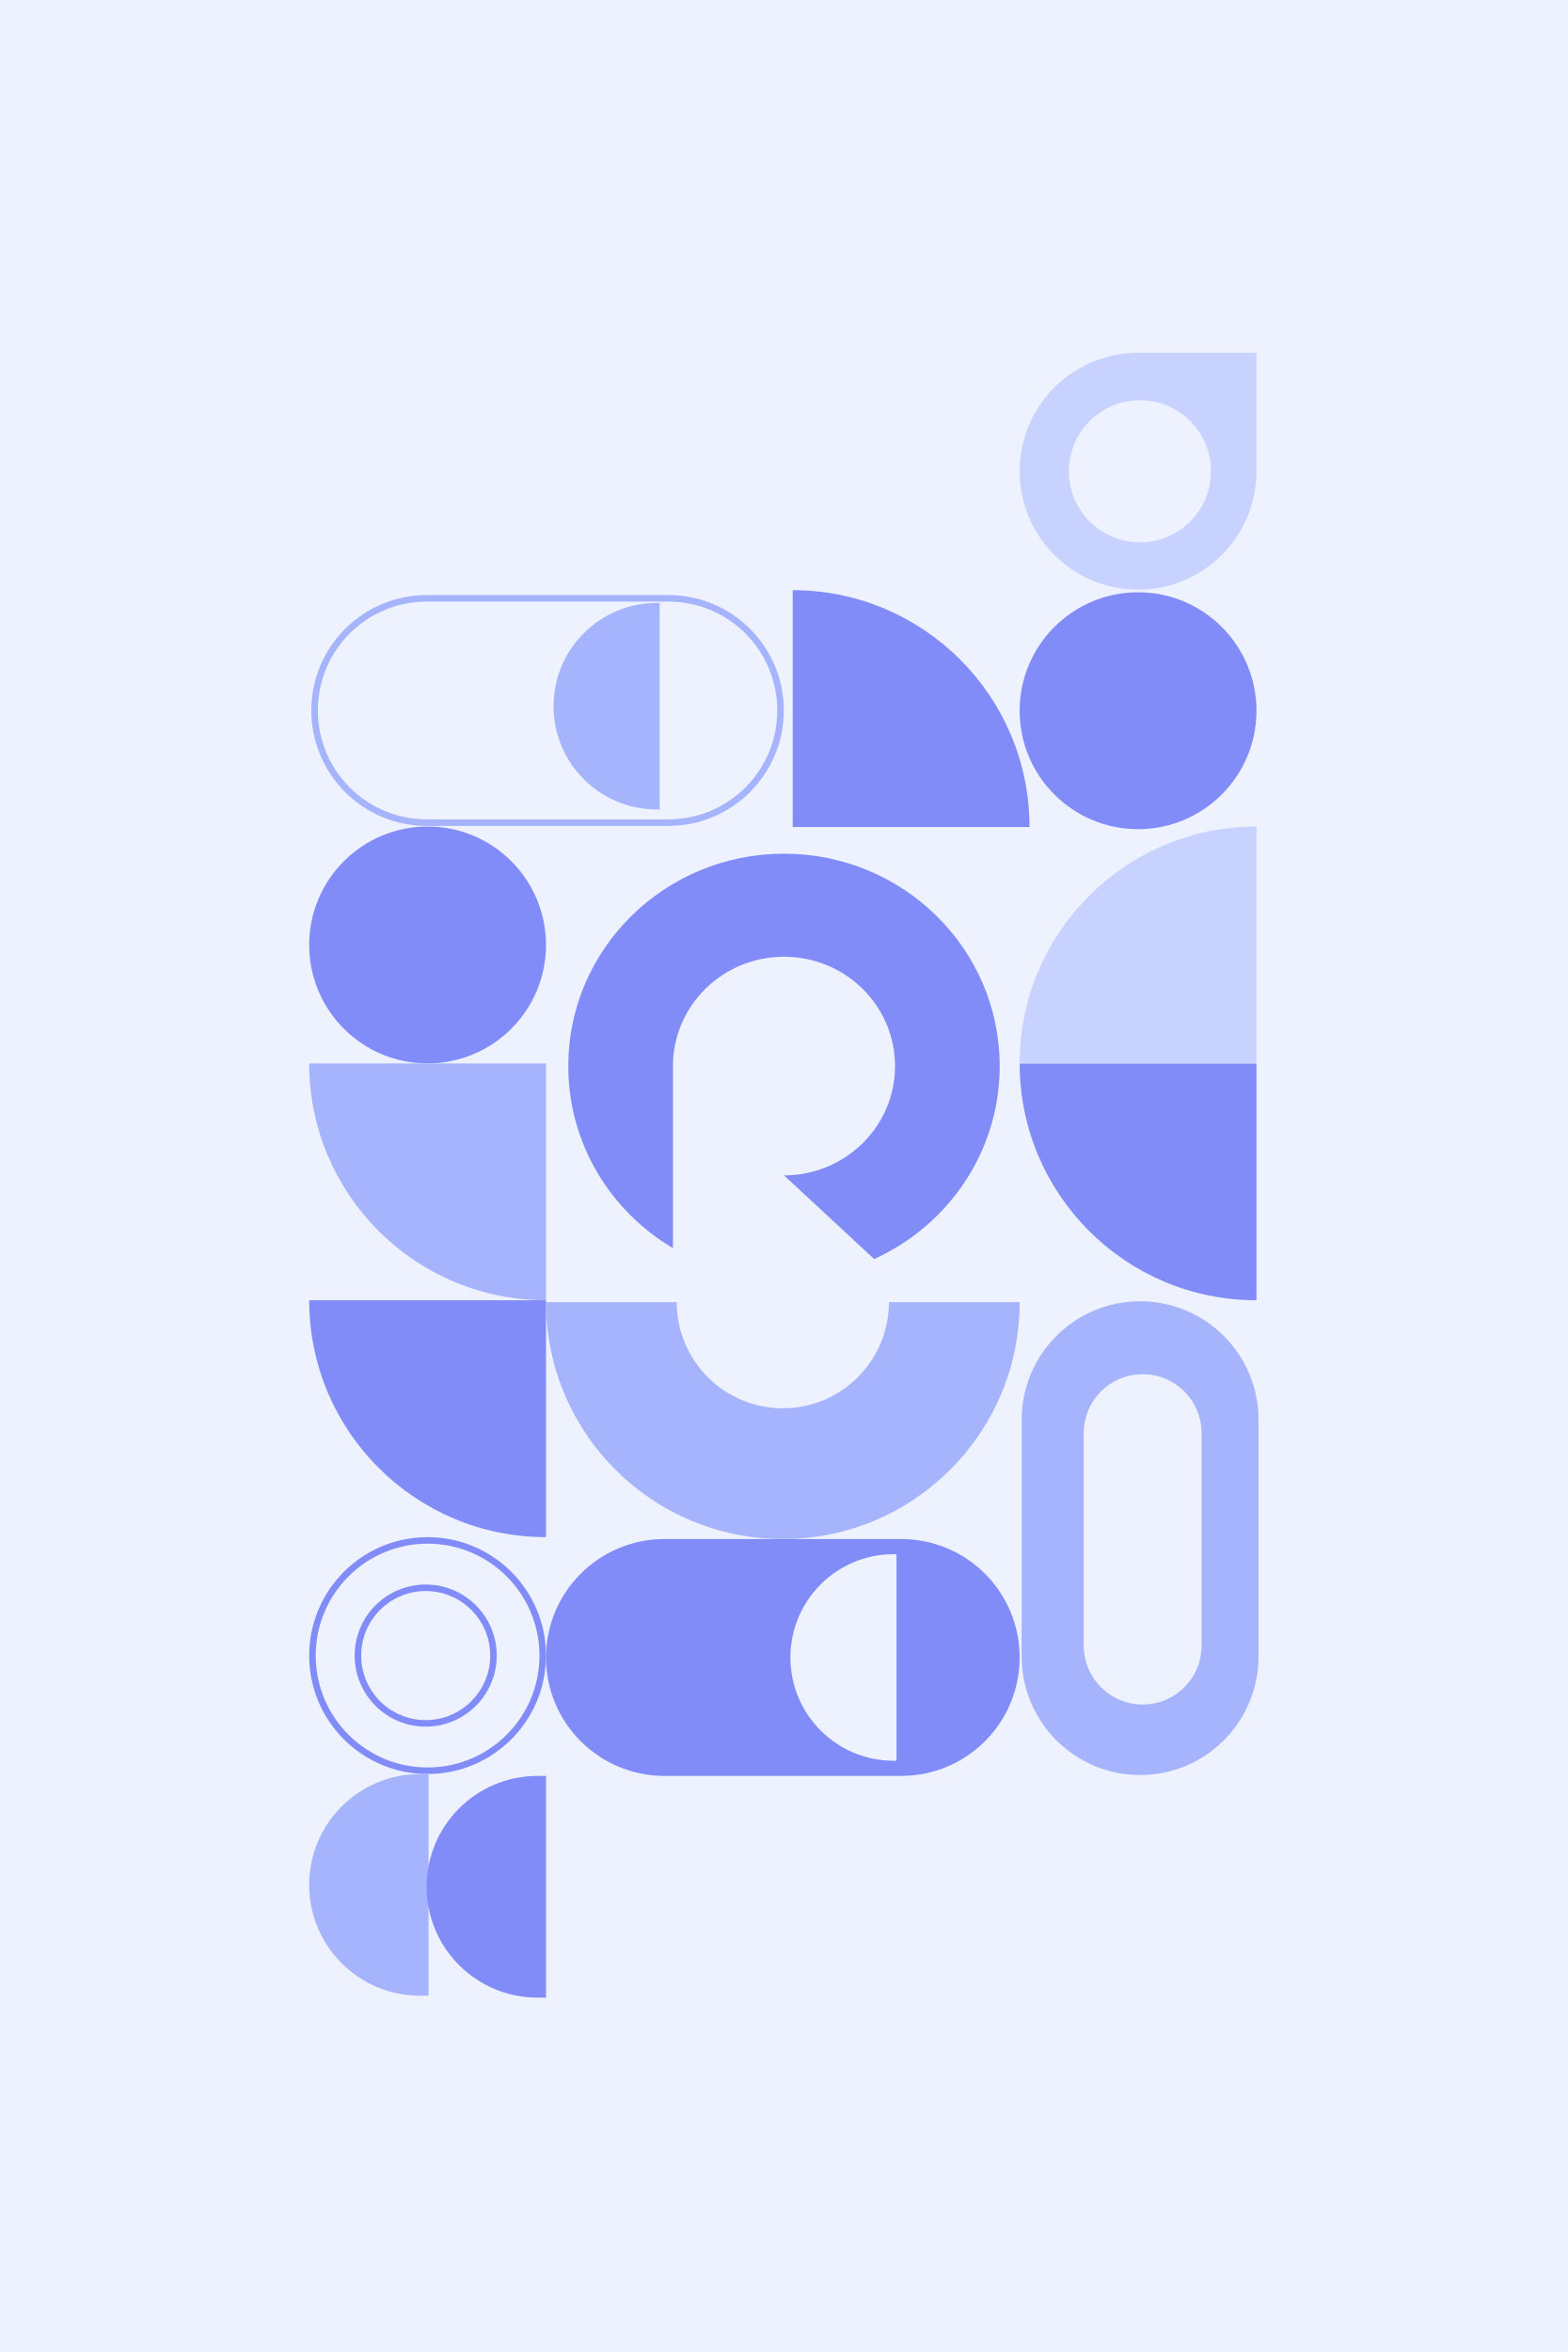
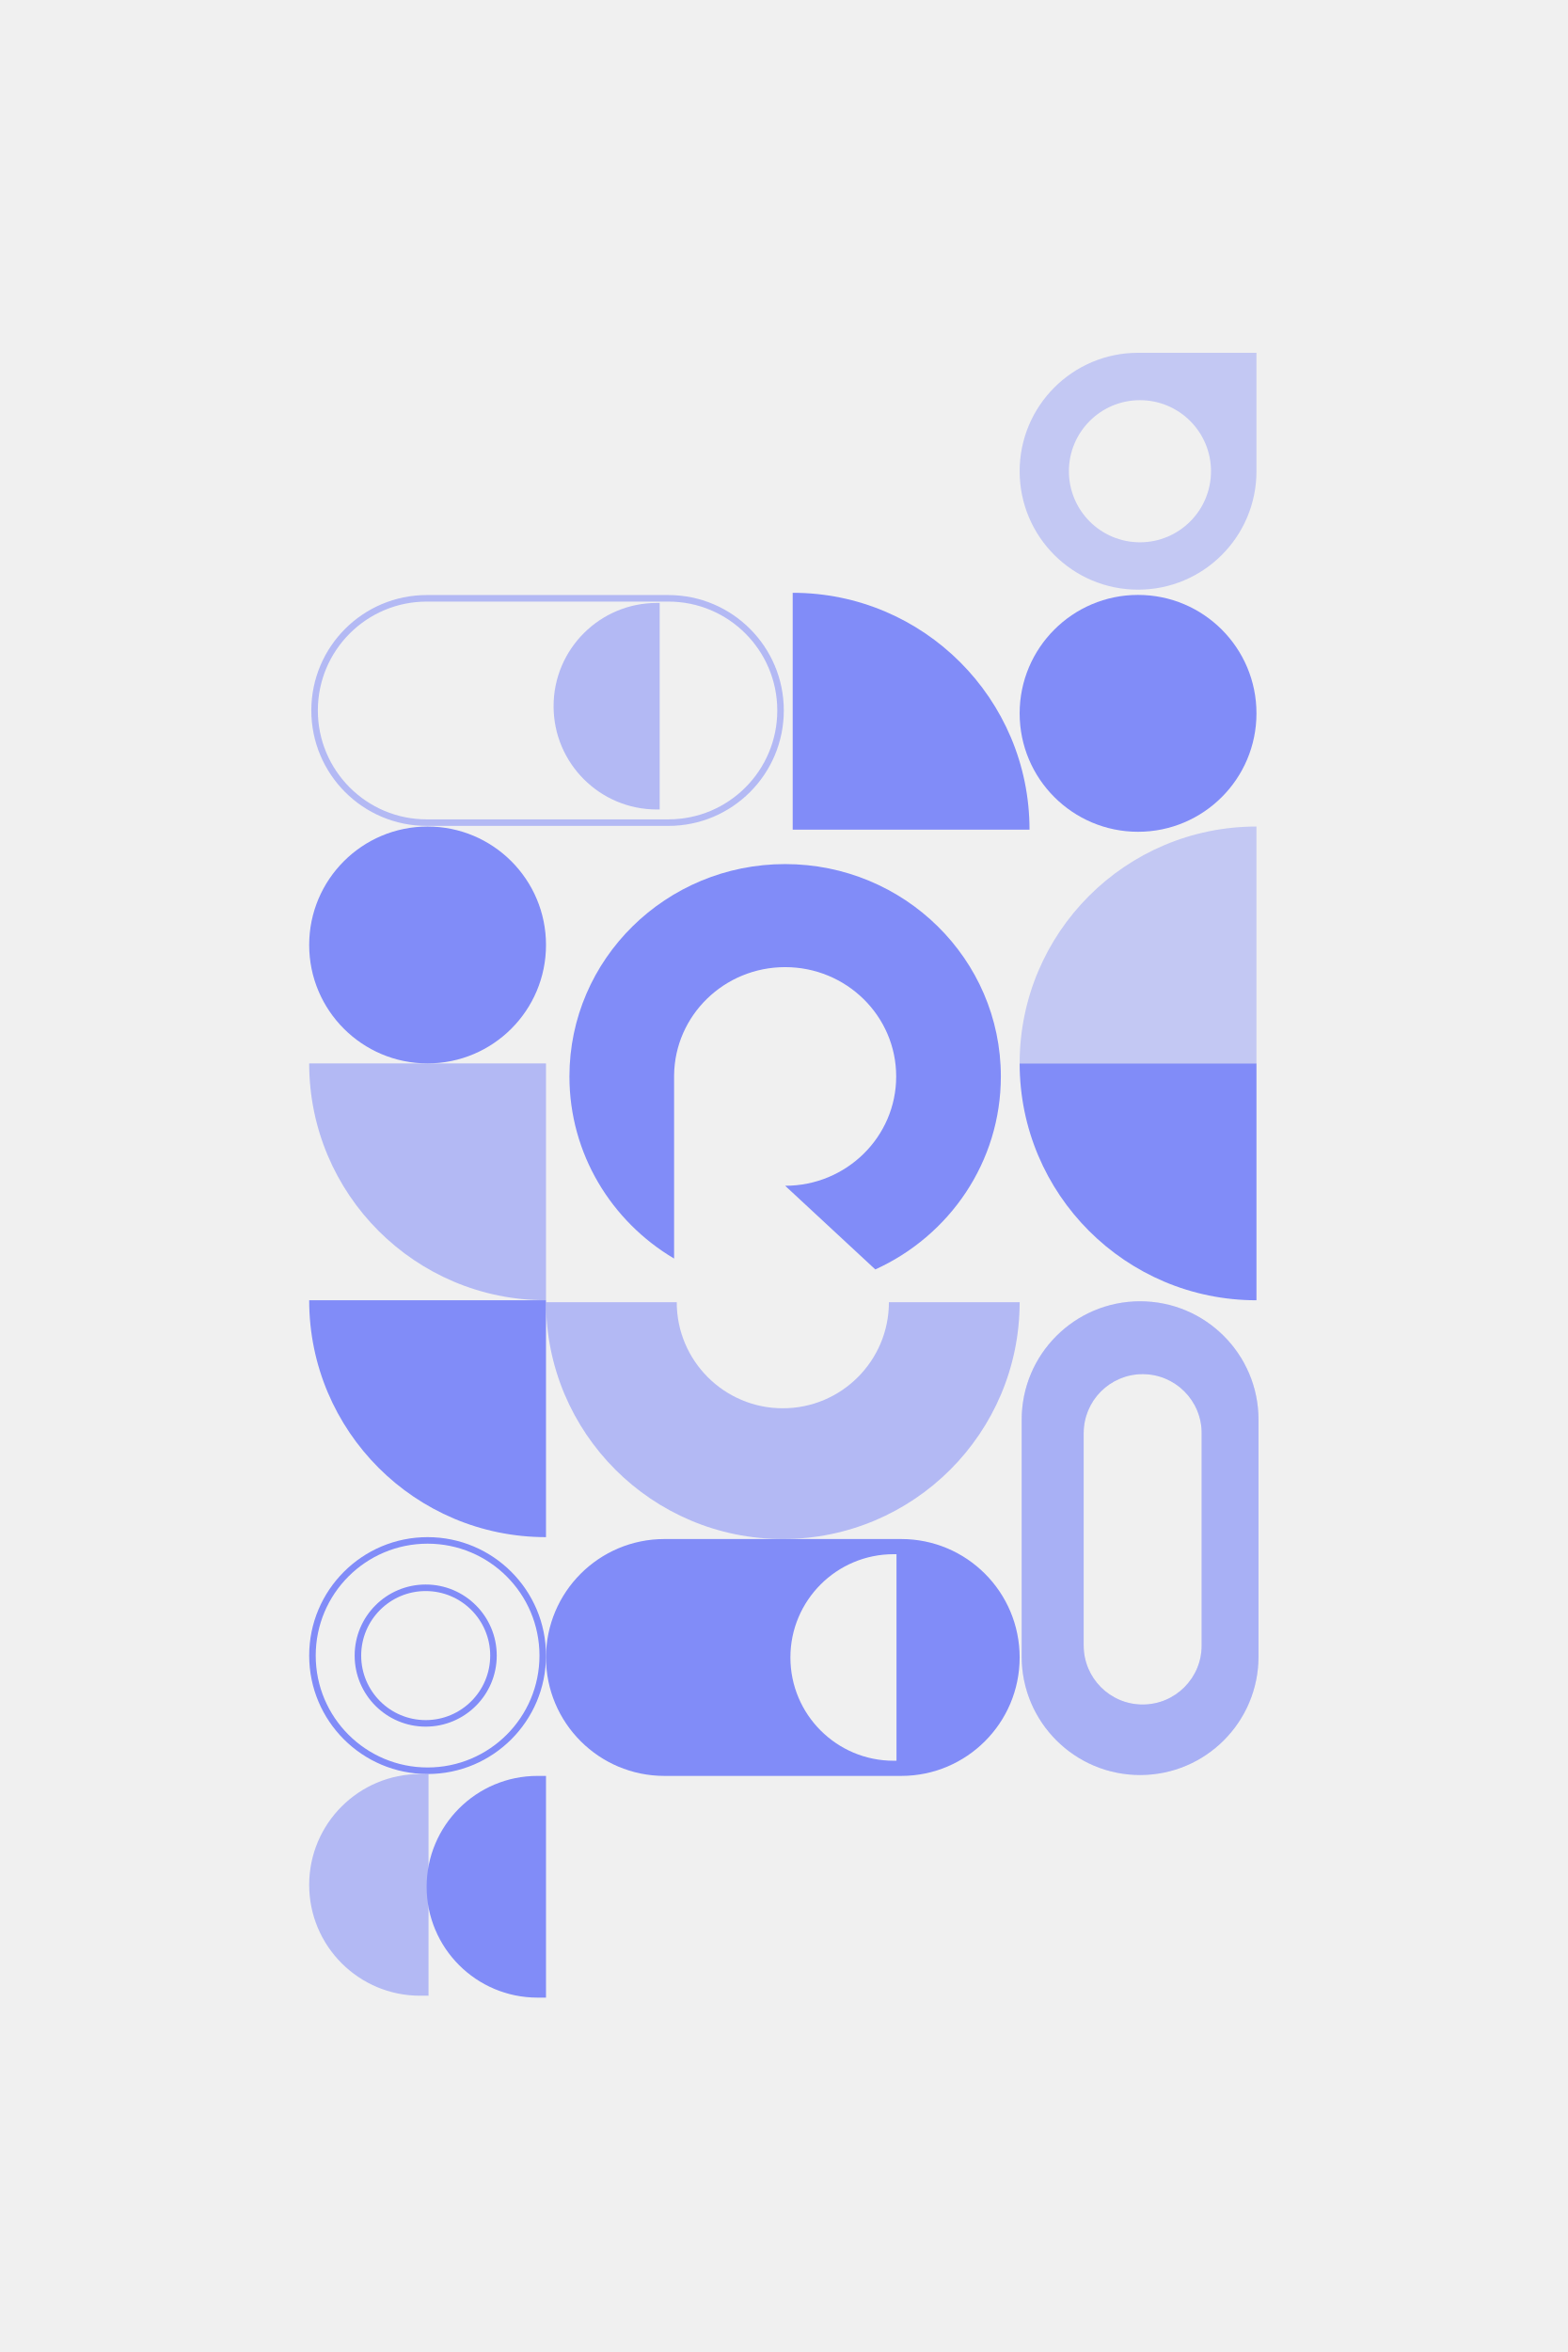
<svg xmlns="http://www.w3.org/2000/svg" width="720" height="1080" viewBox="0 0 720 1080" fill="none">
-   <rect width="720" height="1080" fill="#EEF2FF" />
-   <rect x="489.248" y="795.048" width="177.504" height="68.738" rx="34.369" transform="rotate(-90 489.248 795.048)" fill="#A5B4FC" stroke="#A5B4FC" stroke-width="40.028" />
-   <rect x="511.253" y="769.14" width="124.61" height="27.089" rx="13.545" transform="rotate(-90 511.253 769.14)" fill="#EEF2FF" stroke="#EEF2FF" stroke-width="27.089" />
-   <rect x="468.299" y="815.467" width="217.532" height="108.766" rx="54.383" transform="rotate(-180 468.299 815.467)" fill="#818CF8" />
-   <path d="M306.984 377.738H195.982C167.539 377.738 144.482 354.681 144.482 326.238C144.482 297.795 167.539 274.738 195.982 274.738H306.984C335.427 274.738 358.484 297.795 358.484 326.238C358.484 354.681 335.427 377.738 306.984 377.738Z" fill="#EEF2FF" stroke="#A5B4FC" stroke-width="3.002" />
+   <rect x="468.299" y="273.174" width="108.766" height="108.766" rx="54.383" fill="#818CF8" />
+   <mask id="path-2-inside-1_12407_35052" fill="white">
+     <path fill-rule="evenodd" clip-rule="evenodd" d="M469.234 760.678C469.234 790.713 493.582 815.061 523.617 815.061C553.652 815.061 578 790.713 578 760.678V651.912C578 621.877 553.652 597.529 523.617 597.529C493.582 597.529 469.234 621.877 469.234 651.912V760.678ZM497.708 755.595C497.708 770.556 509.836 782.684 524.797 782.684C539.758 782.684 551.886 770.556 551.886 755.595V658.074C551.886 643.113 539.758 630.984 524.797 630.984C509.836 630.984 497.708 643.113 497.708 658.074V755.595Z" />
+   </mask>
+   <path fill-rule="evenodd" clip-rule="evenodd" d="M469.234 760.678C469.234 790.713 493.582 815.061 523.617 815.061C553.652 815.061 578 790.713 578 760.678V651.912C578 621.877 553.652 597.529 523.617 597.529C493.582 597.529 469.234 621.877 469.234 651.912V760.678ZM497.708 755.595C497.708 770.556 509.836 782.684 524.797 782.684C539.758 782.684 551.886 770.556 551.886 755.595V658.074C551.886 643.113 539.758 630.984 524.797 630.984C509.836 630.984 497.708 643.113 497.708 658.074V755.595Z" fill="#818CF8" fill-opacity="0.4" />
+   <path d="M523.617 775.034C515.689 775.034 509.262 768.607 509.262 760.678H429.206C429.206 812.82 471.475 855.089 523.617 855.089V775.034ZM537.972 760.678C537.972 768.607 531.545 775.034 523.617 775.034V855.089C575.759 855.089 618.028 812.82 618.028 760.678H537.972ZM537.972 651.912V760.678H618.028V651.912H537.972ZM523.617 637.557C531.545 637.557 537.972 643.984 537.972 651.912H618.028C618.028 599.771 575.759 557.501 523.617 557.501V637.557ZM509.262 651.912C509.262 643.984 515.689 637.557 523.617 637.557V557.501C471.475 557.501 429.206 599.771 429.206 651.912H509.262ZM509.262 760.678V651.912H429.206V760.678H509.262ZM524.797 742.656C531.943 742.656 537.736 748.449 537.736 755.595H457.68C457.68 792.663 487.729 822.712 524.797 822.712V742.656ZM511.858 755.595C511.858 748.449 517.651 742.656 524.797 742.656V822.712C561.865 822.712 591.914 792.663 591.914 755.595H511.858ZM511.858 658.074V755.595H591.914V658.074H511.858ZM524.797 671.012C517.651 671.012 511.858 665.22 511.858 658.074H591.914C591.914 621.006 561.865 590.957 524.797 590.957V671.012ZM537.736 658.074C537.736 665.22 531.943 671.012 524.797 671.012V590.957C487.729 590.957 457.68 621.006 457.68 658.074H537.736ZM537.736 755.595V658.074H457.68V755.595H537.736Z" fill="#818CF8" fill-opacity="0.4" mask="url(#path-2-inside-1_12407_35052)" />
+   <path d="M306.984 377.738H195.981C167.539 377.738 144.481 354.681 144.481 326.238C144.481 297.795 167.539 274.738 195.981 274.738H306.984C335.426 274.738 358.484 297.795 358.484 326.238C358.484 354.681 335.426 377.738 306.984 377.738Z" stroke="#818CF8" stroke-opacity="0.55" stroke-width="3.002" />
  <rect x="142" y="379.532" width="108.766" height="108.766" rx="54.383" fill="#818CF8" />
-   <rect x="164.384" y="729.084" width="62.258" height="62.258" rx="31.129" fill="#EEF2FF" stroke="#818CF8" stroke-width="3.002" />
-   <path d="M468.299 216.383C468.299 186.348 492.647 162 522.682 162H577.065V216.383C577.065 246.418 552.717 270.766 522.682 270.766V270.766C492.647 270.766 468.299 246.418 468.299 216.383V216.383Z" fill="#C7D2FE" />
-   <rect x="468.299" y="271.971" width="108.766" height="108.766" rx="54.383" fill="#818CF8" />
-   <rect x="490.922" y="183.753" width="65.26" height="65.26" rx="32.63" fill="#EEF2FF" />
-   <path fill-rule="evenodd" clip-rule="evenodd" d="M250.767 597.935C250.767 658.005 299.463 706.7 359.533 706.7C419.602 706.7 468.298 658.005 468.299 597.935H408.257C408.257 624.844 386.442 646.659 359.533 646.659C332.623 646.659 310.809 624.844 310.808 597.935H250.767Z" fill="#A5B4FC" />
-   <path d="M142 488.298H250.766V597.064V597.064C190.696 597.064 142 548.368 142 488.298V488.298Z" fill="#A5B4FC" />
+   <rect x="164.384" y="729.084" width="62.258" height="62.258" rx="31.129" stroke="#818CF8" stroke-width="3.002" />
+   <path fill-rule="evenodd" clip-rule="evenodd" d="M522.682 162C492.647 162 468.299 186.348 468.299 216.383C468.299 246.418 492.647 270.766 522.682 270.766C552.717 270.766 577.065 246.418 577.065 216.383V162H522.682ZM523.551 183.753C505.531 183.753 490.922 198.362 490.922 216.383C490.922 234.404 505.531 249.013 523.551 249.013C541.572 249.013 556.181 234.404 556.181 216.383C556.181 198.362 541.572 183.753 523.551 183.753Z" fill="#818CF8" fill-opacity="0.4" />
+   <path fill-rule="evenodd" clip-rule="evenodd" d="M250.766 597.935C250.767 658.005 299.463 706.701 359.532 706.701C419.602 706.701 468.298 658.005 468.299 597.935H408.257C408.256 624.844 386.442 646.659 359.532 646.659C332.623 646.659 310.809 624.844 310.808 597.935H250.766Z" fill="#818CF8" fill-opacity="0.55" />
+   <path d="M142 488.298H250.766V597.064V597.064C190.696 597.064 142 548.368 142 488.298V488.298Z" fill="#818CF8" fill-opacity="0.55" />
  <path d="M142 597.064H250.766V705.83V705.83C190.696 705.83 142 657.134 142 597.064V597.064Z" fill="#818CF8" />
-   <path d="M472.834 379.766H364.068V271V271C424.138 271 472.834 319.696 472.834 379.766V379.766Z" fill="#818CF8" />
+   <path d="M472.834 380.969H364.068V272.203V272.203C424.138 272.203 472.834 320.899 472.834 380.969V380.969Z" fill="#818CF8" />
  <path d="M468.299 488.298H577.065V597.064V597.064C516.995 597.064 468.299 548.368 468.299 488.298V488.298Z" fill="#818CF8" />
-   <path d="M577.064 379.532V488.298H468.298V488.298C468.298 428.228 516.995 379.532 577.064 379.532V379.532Z" fill="#C7D2FE" />
+   <path d="M577.064 379.532V488.298H468.298V488.298C468.298 428.229 516.995 379.532 577.064 379.532V379.532Z" fill="#818CF8" fill-opacity="0.4" />
  <rect x="143.501" y="707.331" width="105.764" height="105.764" rx="52.882" stroke="#818CF8" stroke-width="3.002" />
-   <path fill-rule="evenodd" clip-rule="evenodd" d="M192.903 814.596C164.79 814.596 142 837.386 142 865.499C142 893.612 164.79 916.401 192.903 916.401H196.818V814.597H200.063C199.997 814.597 199.93 814.596 199.864 814.596H192.903Z" fill="#A5B4FC" />
-   <path fill-rule="evenodd" clip-rule="evenodd" d="M410.435 713.662C384.244 713.662 363.013 734.893 363.013 761.084C363.013 787.274 384.244 808.506 410.435 808.506H411.74V713.662H412.359C412.33 713.662 412.301 713.662 412.272 713.662H410.435Z" fill="#EEF2FF" />
-   <path fill-rule="evenodd" clip-rule="evenodd" d="M301.669 276.857C275.479 276.857 254.247 298.088 254.247 324.279C254.247 350.469 275.479 371.701 301.669 371.701H302.974V276.857H303.658C303.608 276.857 303.557 276.857 303.506 276.857H301.669Z" fill="#A5B4FC" />
+   <path fill-rule="evenodd" clip-rule="evenodd" d="M192.903 814.596C164.79 814.596 142 837.386 142 865.499C142 893.612 164.79 916.401 192.903 916.401H196.818V814.597H200.063C199.997 814.597 199.93 814.596 199.864 814.596H192.903Z" fill="#818CF8" fill-opacity="0.55" />
+   <path fill-rule="evenodd" clip-rule="evenodd" d="M413.915 815.467C443.95 815.467 468.298 791.119 468.298 761.084C468.298 731.049 443.95 706.701 413.915 706.701H305.149C275.114 706.701 250.766 731.049 250.766 761.084C250.766 791.119 275.114 815.467 305.149 815.467H413.915ZM363.013 761.084C363.013 734.893 384.244 713.662 410.435 713.662H412.272L412.359 713.662H411.74V808.506H410.435C384.244 808.506 363.013 787.274 363.013 761.084Z" fill="#818CF8" />
+   <path fill-rule="evenodd" clip-rule="evenodd" d="M301.669 276.857C275.479 276.857 254.247 298.088 254.247 324.279C254.247 350.469 275.479 371.701 301.669 371.701H302.974V276.857H303.658C303.608 276.857 303.557 276.857 303.506 276.857H301.669Z" fill="#818CF8" fill-opacity="0.55" />
  <path fill-rule="evenodd" clip-rule="evenodd" d="M250.766 815.467H246.851C218.738 815.467 195.948 838.257 195.948 866.369C195.948 894.482 218.738 917.272 246.851 917.272H253.812C253.843 917.272 253.874 917.272 253.905 917.272H250.766V815.467Z" fill="#818CF8" />
-   <path d="M401.477 578.13C435.513 562.695 459.138 528.821 459.138 489.515C459.138 435.659 414.783 392 360.069 392C305.355 392 261 435.659 261 489.515C261 525.011 280.267 556.077 309.069 573.134V488.938L309.072 488.941C309.385 461.481 332.097 439.315 360.069 439.315C388.236 439.315 411.069 461.79 411.069 489.515C411.069 517.237 388.241 539.71 360.079 539.715L401.477 578.13Z" fill="#818CF8" />
+   <mask id="mask0_12407_35052" style="mask-type:alpha" maskUnits="userSpaceOnUse" x="250" y="380" width="219" height="218">
+     <path d="M250.766 488.672C250.766 429.41 298.807 380.403 358.069 380.403H468.299V488.69C468.299 549.024 419.388 597.935 359.053 597.935V597.935C299.248 597.935 250.766 548.477 250.766 488.672V488.672Z" fill="#C7D2FE" />
+   </mask>
+   <g mask="url(#mask0_12407_35052)">
+     <path d="M402.004 582.904C436.04 567.469 459.665 533.595 459.665 494.29C459.665 440.433 415.311 396.774 360.596 396.774C305.882 396.774 261.527 440.433 261.527 494.29C261.527 529.785 280.794 560.851 309.596 577.908V493.713L309.599 493.716C309.912 466.255 332.624 444.089 360.596 444.089C388.763 444.089 411.596 466.565 411.596 494.29C411.596 522.011 388.768 544.484 360.606 544.49L402.004 582.904Z" fill="#818CF8" />
+   </g>
</svg>
